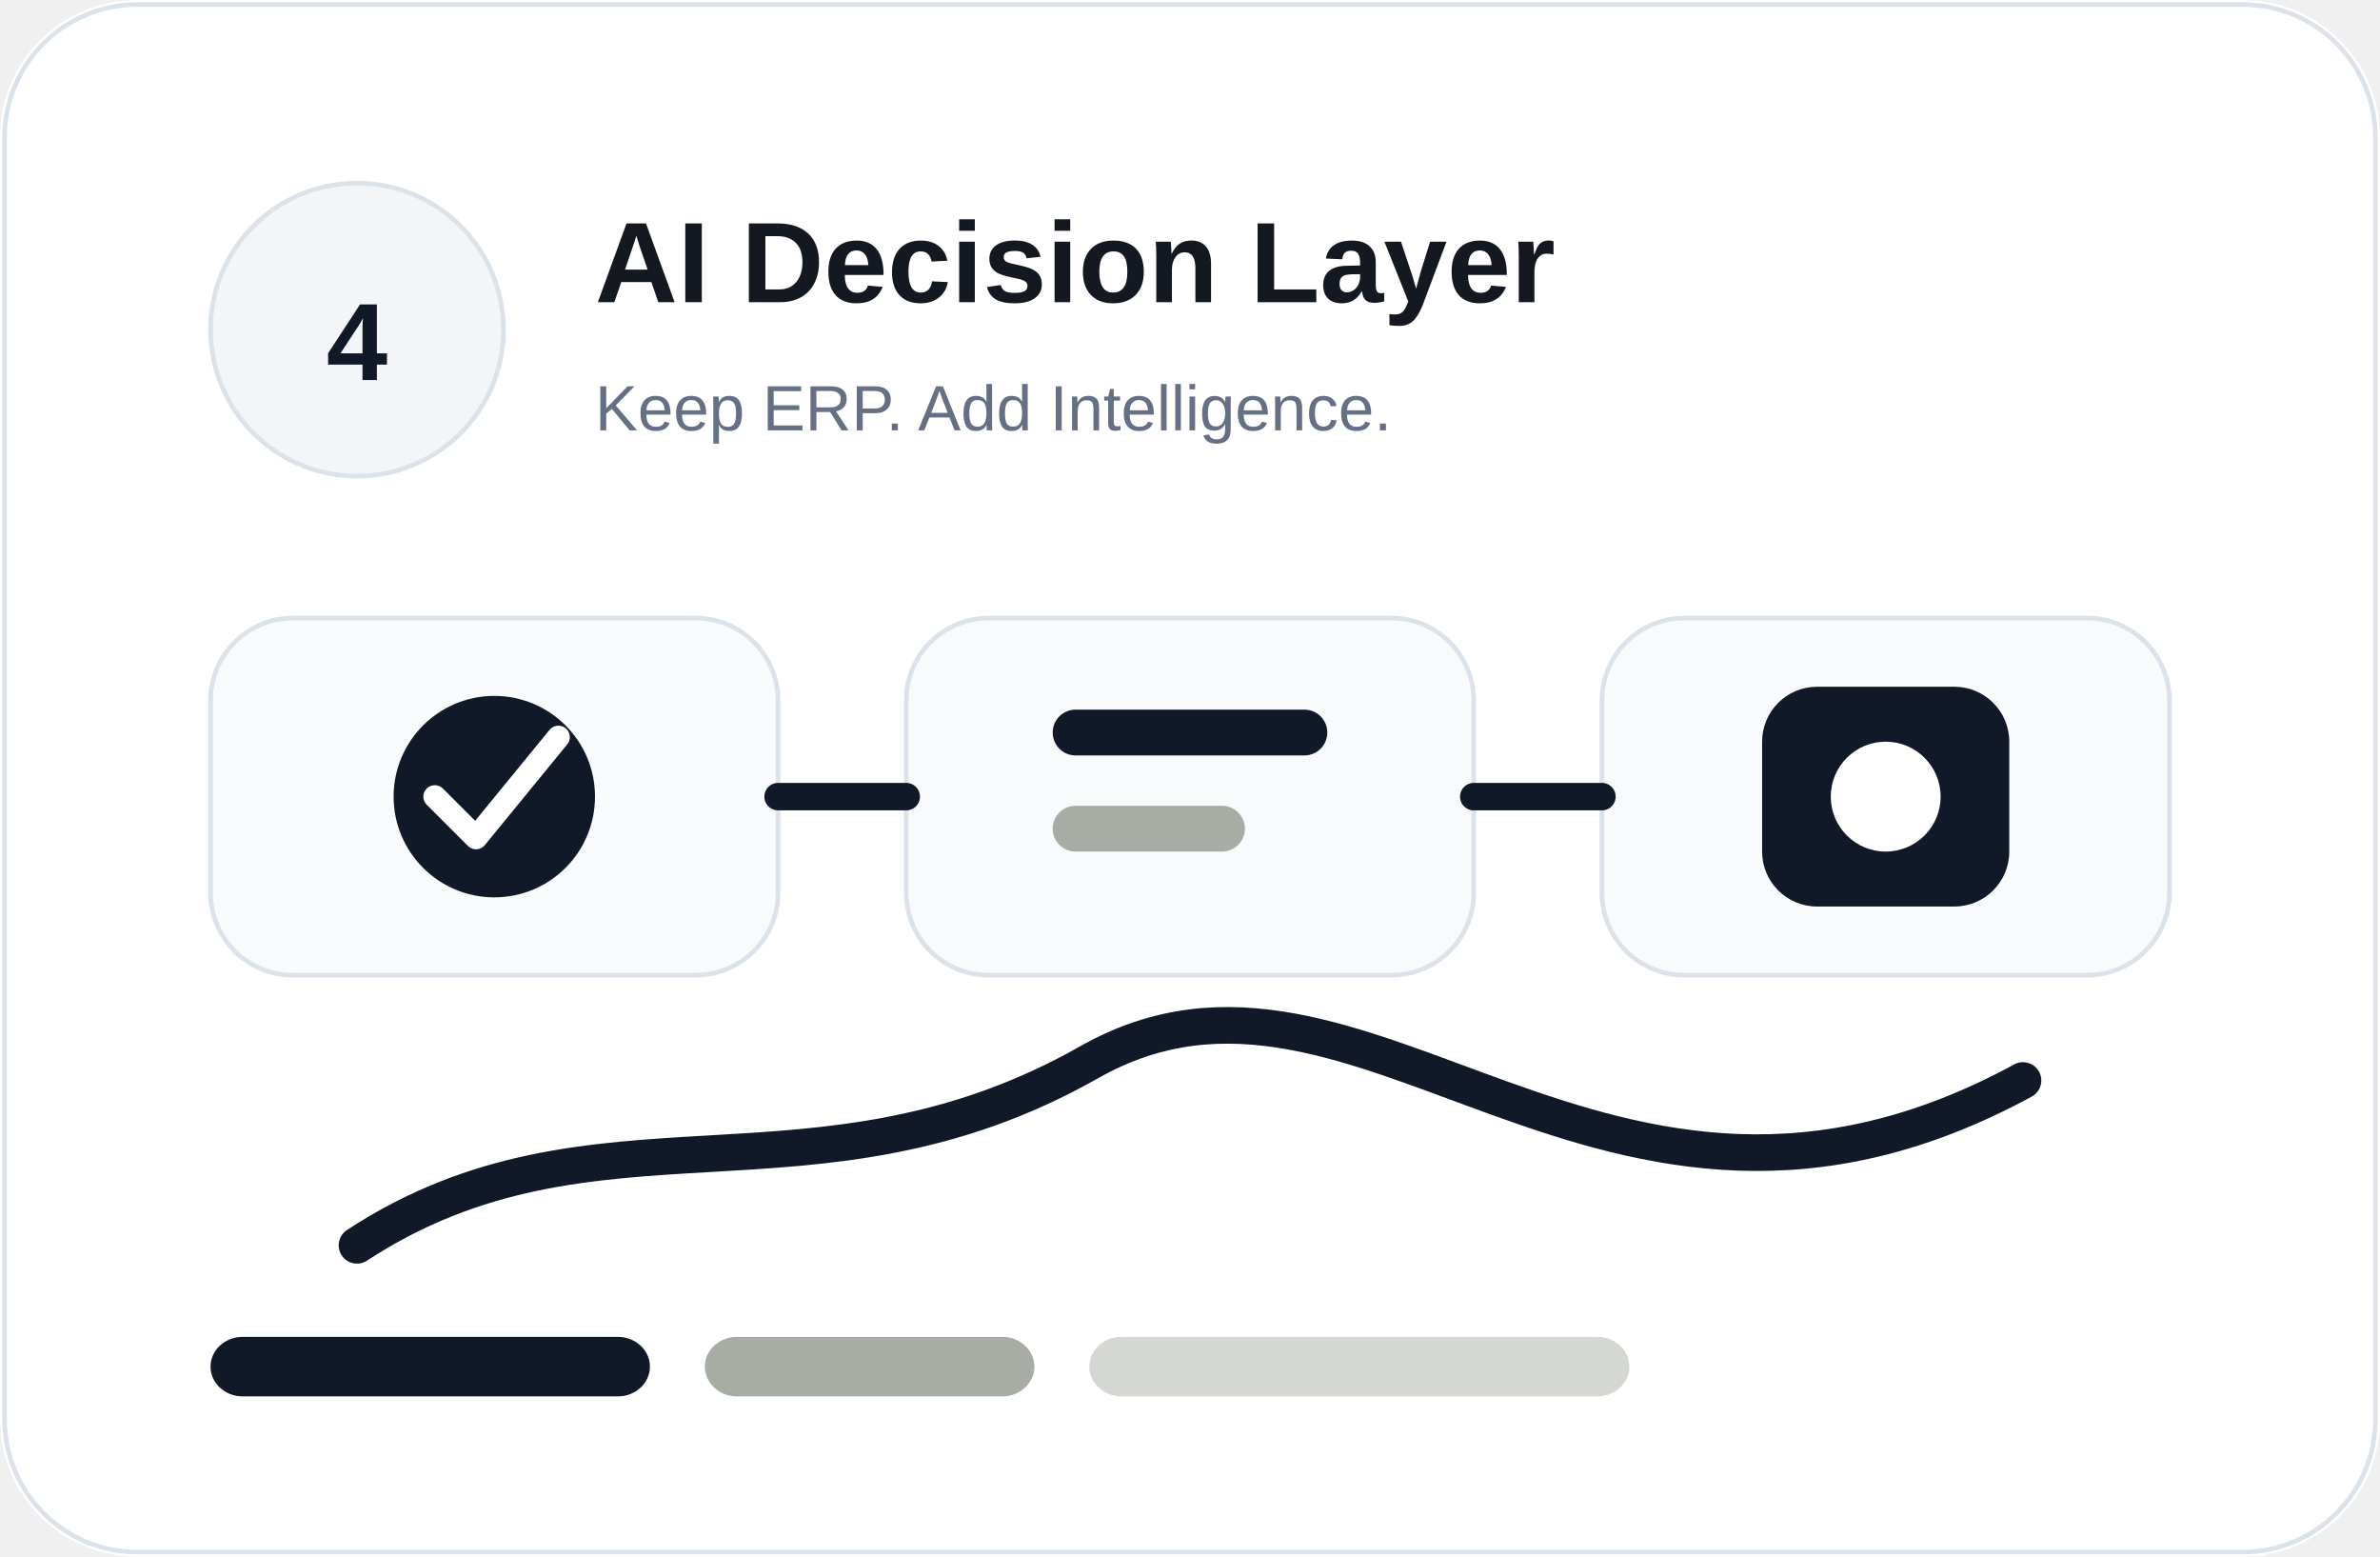
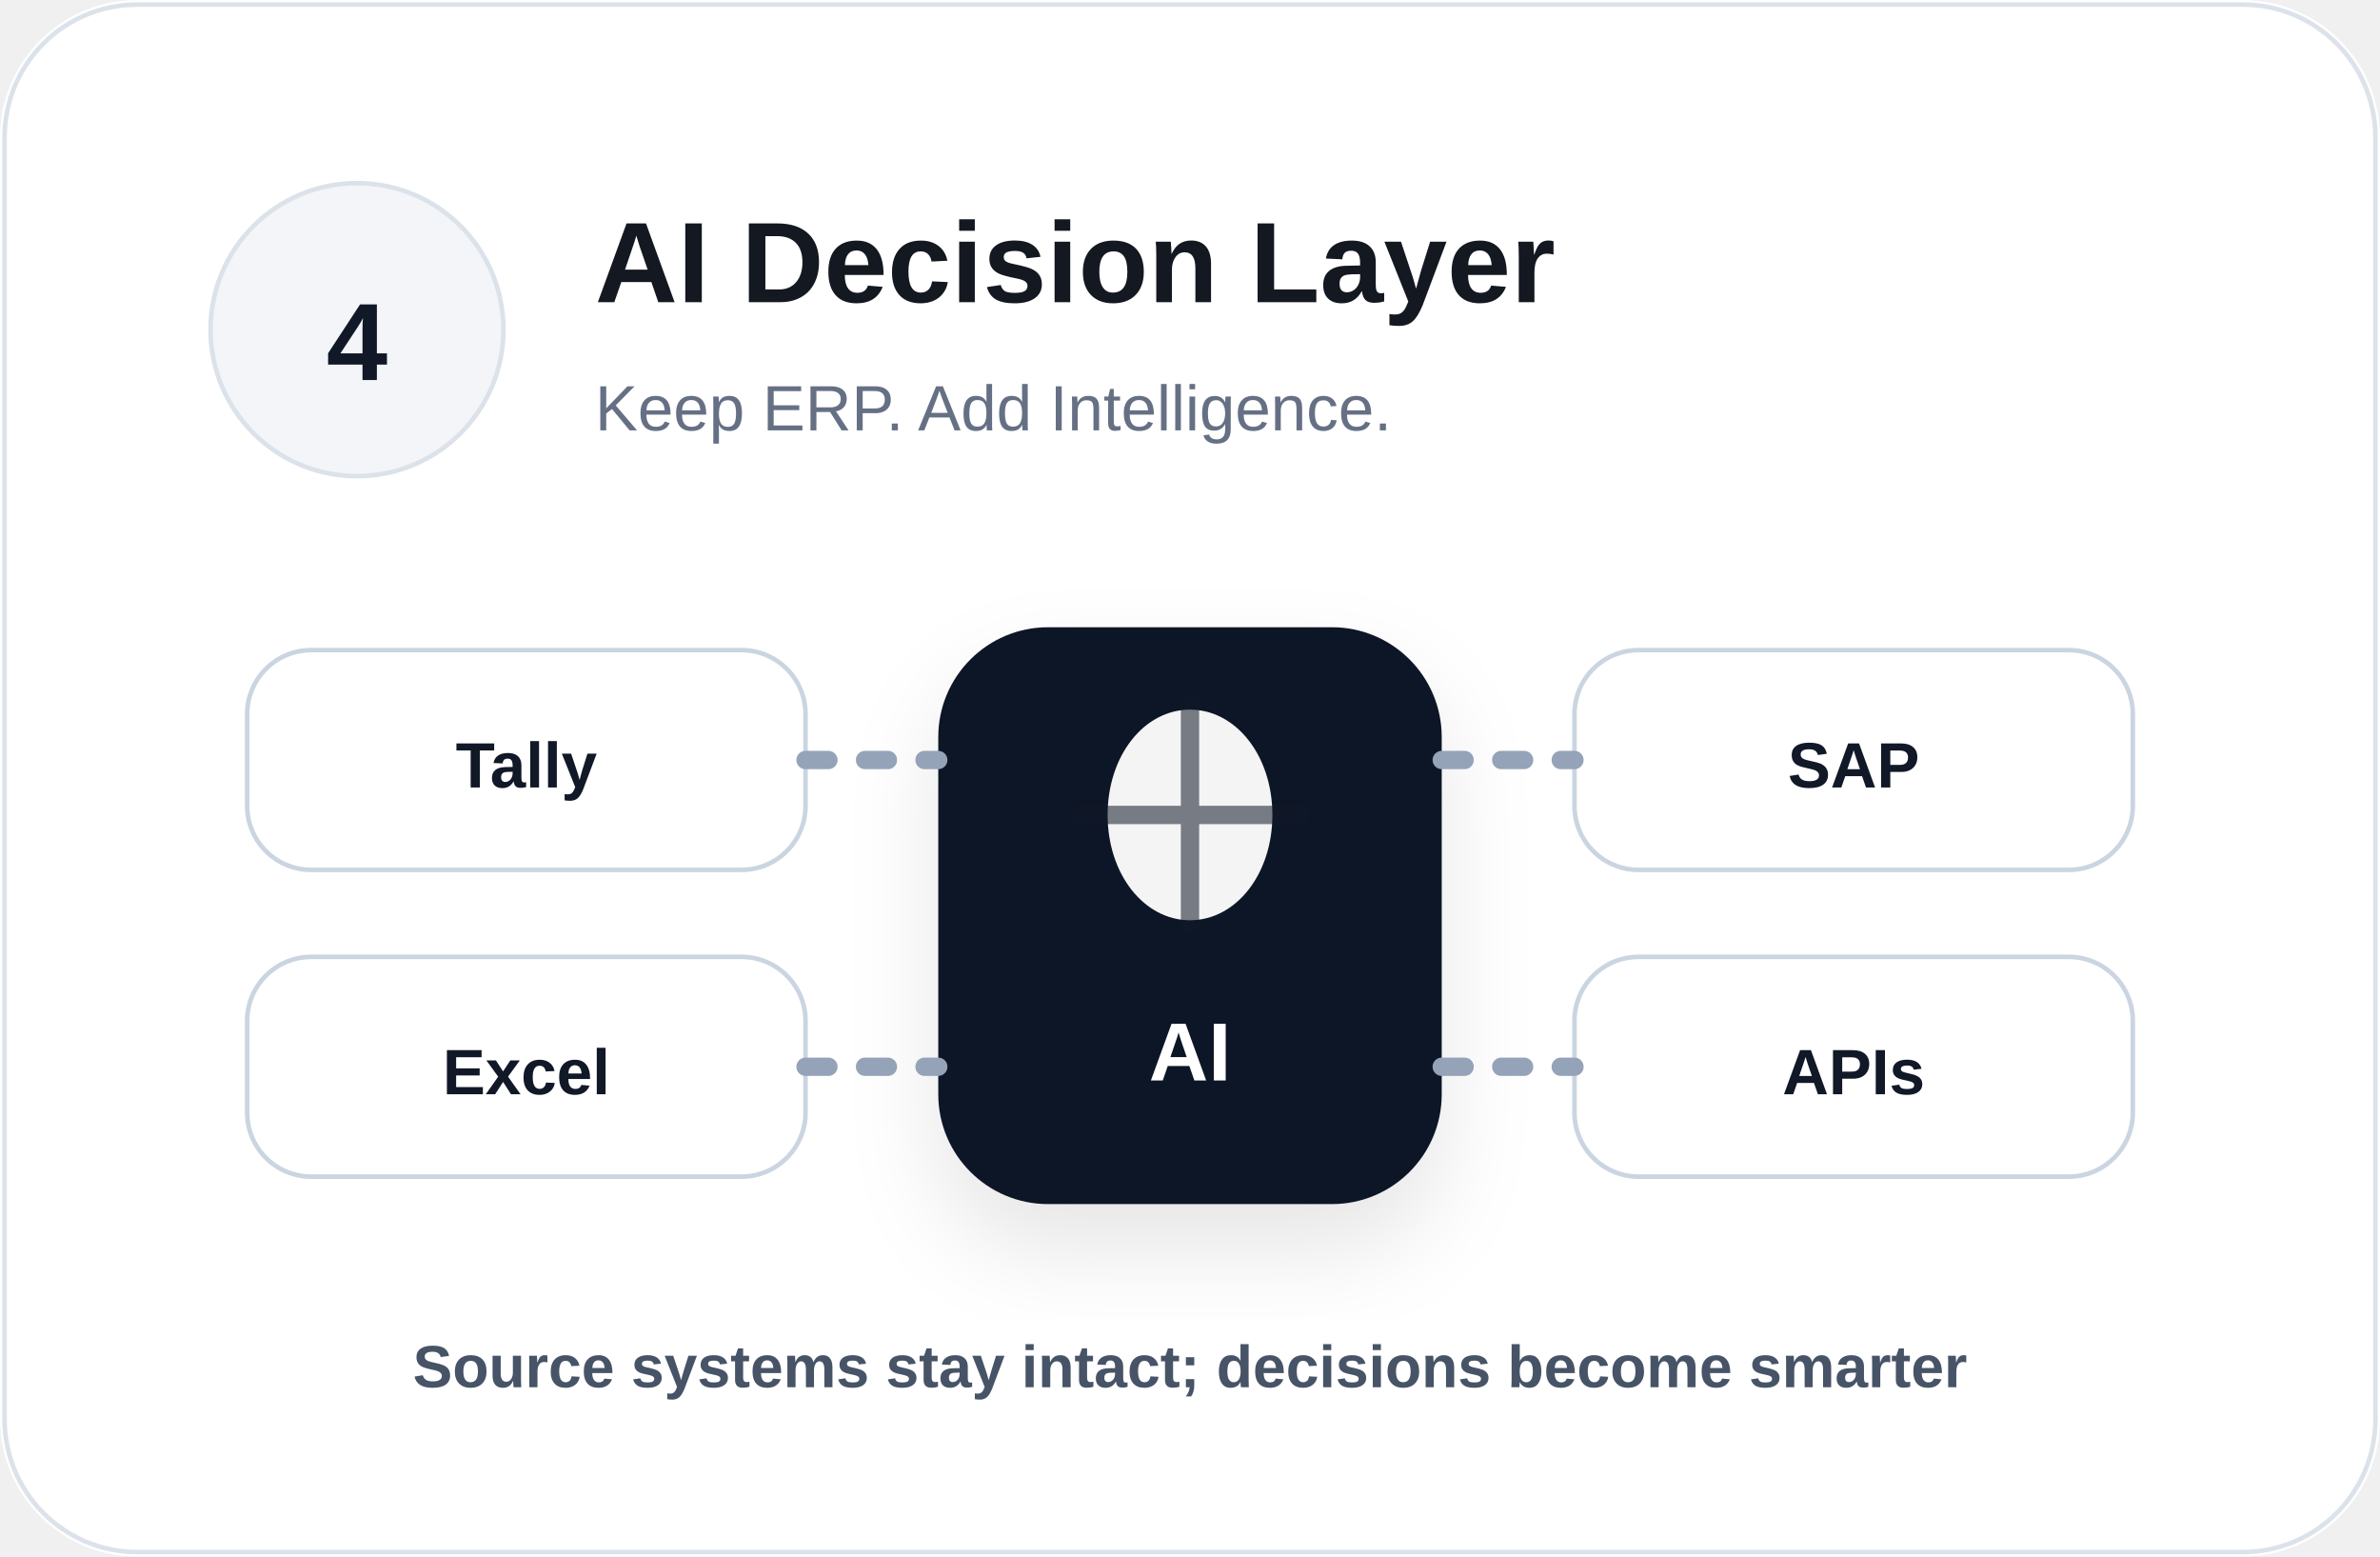
- <svg xmlns="http://www.w3.org/2000/svg" viewBox="0 0 520 340">
+ <svg xmlns="http://www.w3.org/2000/svg" viewBox="0 0 520 340" role="img" aria-labelledby="title desc">
+   <defs>
+     <linearGradient id="soft" x1="0" y1="0" x2="1" y2="1">
+       <stop offset="0" stop-color="#f8fafc" />
+       <stop offset="1" stop-color="#eef2f7" />
+     </linearGradient>
+     <linearGradient id="inkGrad" x1="0" y1="0" x2="1" y2="1">
+       <stop offset="0" stop-color="#111827" />
+       <stop offset="1" stop-color="#344054" />
+     </linearGradient>
+     <filter id="shadow" x="-20%" y="-20%" width="140%" height="140%">
+       <feDropShadow dx="0" dy="10" stdDeviation="10" flood-color="#111827" flood-opacity="0.10" />
+     </filter>
+   </defs>
  <rect width="520" height="340" rx="30" fill="#ffffff" />
  <rect x="1" y="1" width="518" height="338" rx="29" fill="none" stroke="#dce2ea" />
  <circle cx="78" cy="72" r="32" fill="#f3f5f8" stroke="#dce2ea" />
-   <text x="78" y="83" text-anchor="middle" font-family="Arial" font-size="24" font-weight="800" fill="#111827">4</text>
-   <text x="130" y="66" font-family="Arial" font-size="25" font-weight="800" fill="#141821">AI Decision Layer</text>
-   <text x="130" y="94" font-family="Arial" font-size="14" fill="#667085">Keep ERP. Add Intelligence.</text>
-   <rect x="46" y="135" width="124" height="78" rx="18" fill="#f8fafc" stroke="#dce2ea" />
-   <rect x="198" y="135" width="124" height="78" rx="18" fill="#f8fafc" stroke="#dce2ea" />
-   <rect x="350" y="135" width="124" height="78" rx="18" fill="#f8fafc" stroke="#dce2ea" />
-   <path d="M170 174 H198 M322 174 H350" stroke="#111827" stroke-width="6" stroke-linecap="round" />
-   <circle cx="108" cy="174" r="22" fill="#111827" />
-   <path d="M95 174 l9 9 18-22" fill="none" stroke="#fff" stroke-width="5" stroke-linecap="round" stroke-linejoin="round" />
-   <rect x="230" y="155" width="60" height="10" rx="5" fill="#111827" />
-   <rect x="230" y="176" width="42" height="10" rx="5" fill="#a7ada5" />
-   <rect x="385" y="150" width="54" height="48" rx="12" fill="#111827" />
-   <circle cx="412" cy="174" r="12" fill="#fff" />
-   <path d="M78 272 C130 238, 178 266, 238 232 S350 286, 442 236" fill="none" stroke="#111827" stroke-width="8" stroke-linecap="round" />
-   <rect x="46" y="292" width="96" height="13" rx="7" fill="#111827" />
-   <rect x="154" y="292" width="72" height="13" rx="7" fill="#a7ada5" />
-   <rect x="238" y="292" width="118" height="13" rx="7" fill="#d5d8d2" />
+   <text x="78" y="83" text-anchor="middle" font-family="Arial, Helvetica, sans-serif" font-size="24" font-weight="800" fill="#111827">4</text>
+   <text x="130" y="66" font-family="Arial, Helvetica, sans-serif" font-size="25" font-weight="800" fill="#141821">AI Decision Layer</text>
+   <text x="130" y="94" font-family="Arial, Helvetica, sans-serif" font-size="14" fill="#667085">Keep ERP. Add Intelligence.</text>
+   <rect x="54" y="142" width="122" height="48" rx="14" fill="#fff" stroke="#cbd5e1" />
+   <text x="115" y="172" text-anchor="middle" font-family="Arial" font-size="14" font-weight="800" fill="#111827">Tally</text>
+   <rect x="54" y="209" width="122" height="48" rx="14" fill="#fff" stroke="#cbd5e1" />
+   <text x="115" y="239" text-anchor="middle" font-family="Arial" font-size="14" font-weight="800" fill="#111827">Excel</text>
+   <rect x="344" y="142" width="122" height="48" rx="14" fill="#fff" stroke="#cbd5e1" />
+   <text x="405" y="172" text-anchor="middle" font-family="Arial" font-size="14" font-weight="800" fill="#111827">SAP</text>
+   <rect x="344" y="209" width="122" height="48" rx="14" fill="#fff" stroke="#cbd5e1" />
+   <text x="405" y="239" text-anchor="middle" font-family="Arial" font-size="14" font-weight="800" fill="#111827">APIs</text>
+   <rect x="205" y="137" width="110" height="126" rx="24" fill="#111827" filter="url(#shadow)" />
+   <path d="M242 178c0-13 8-23 18-23s18 10 18 23-8 23-18 23-18-10-18-23z" fill="#fff" opacity=".95" />
+   <path d="M260 154v48M236 178h48" stroke="#111827" stroke-width="4" stroke-linecap="round" opacity=".55" />
+   <text x="260" y="236" text-anchor="middle" font-family="Arial" font-size="18" font-weight="800" fill="#fff">AI</text>
+   <path d="M176 166h29M176 233h29M315 166h29M315 233h29" stroke="#94a3b8" stroke-width="4" stroke-linecap="round" stroke-dasharray="5 8" />
+   <text x="260" y="303" text-anchor="middle" font-family="Arial" font-size="13" font-weight="700" fill="#475467">Source systems stay intact; decisions become smarter</text>
</svg>
